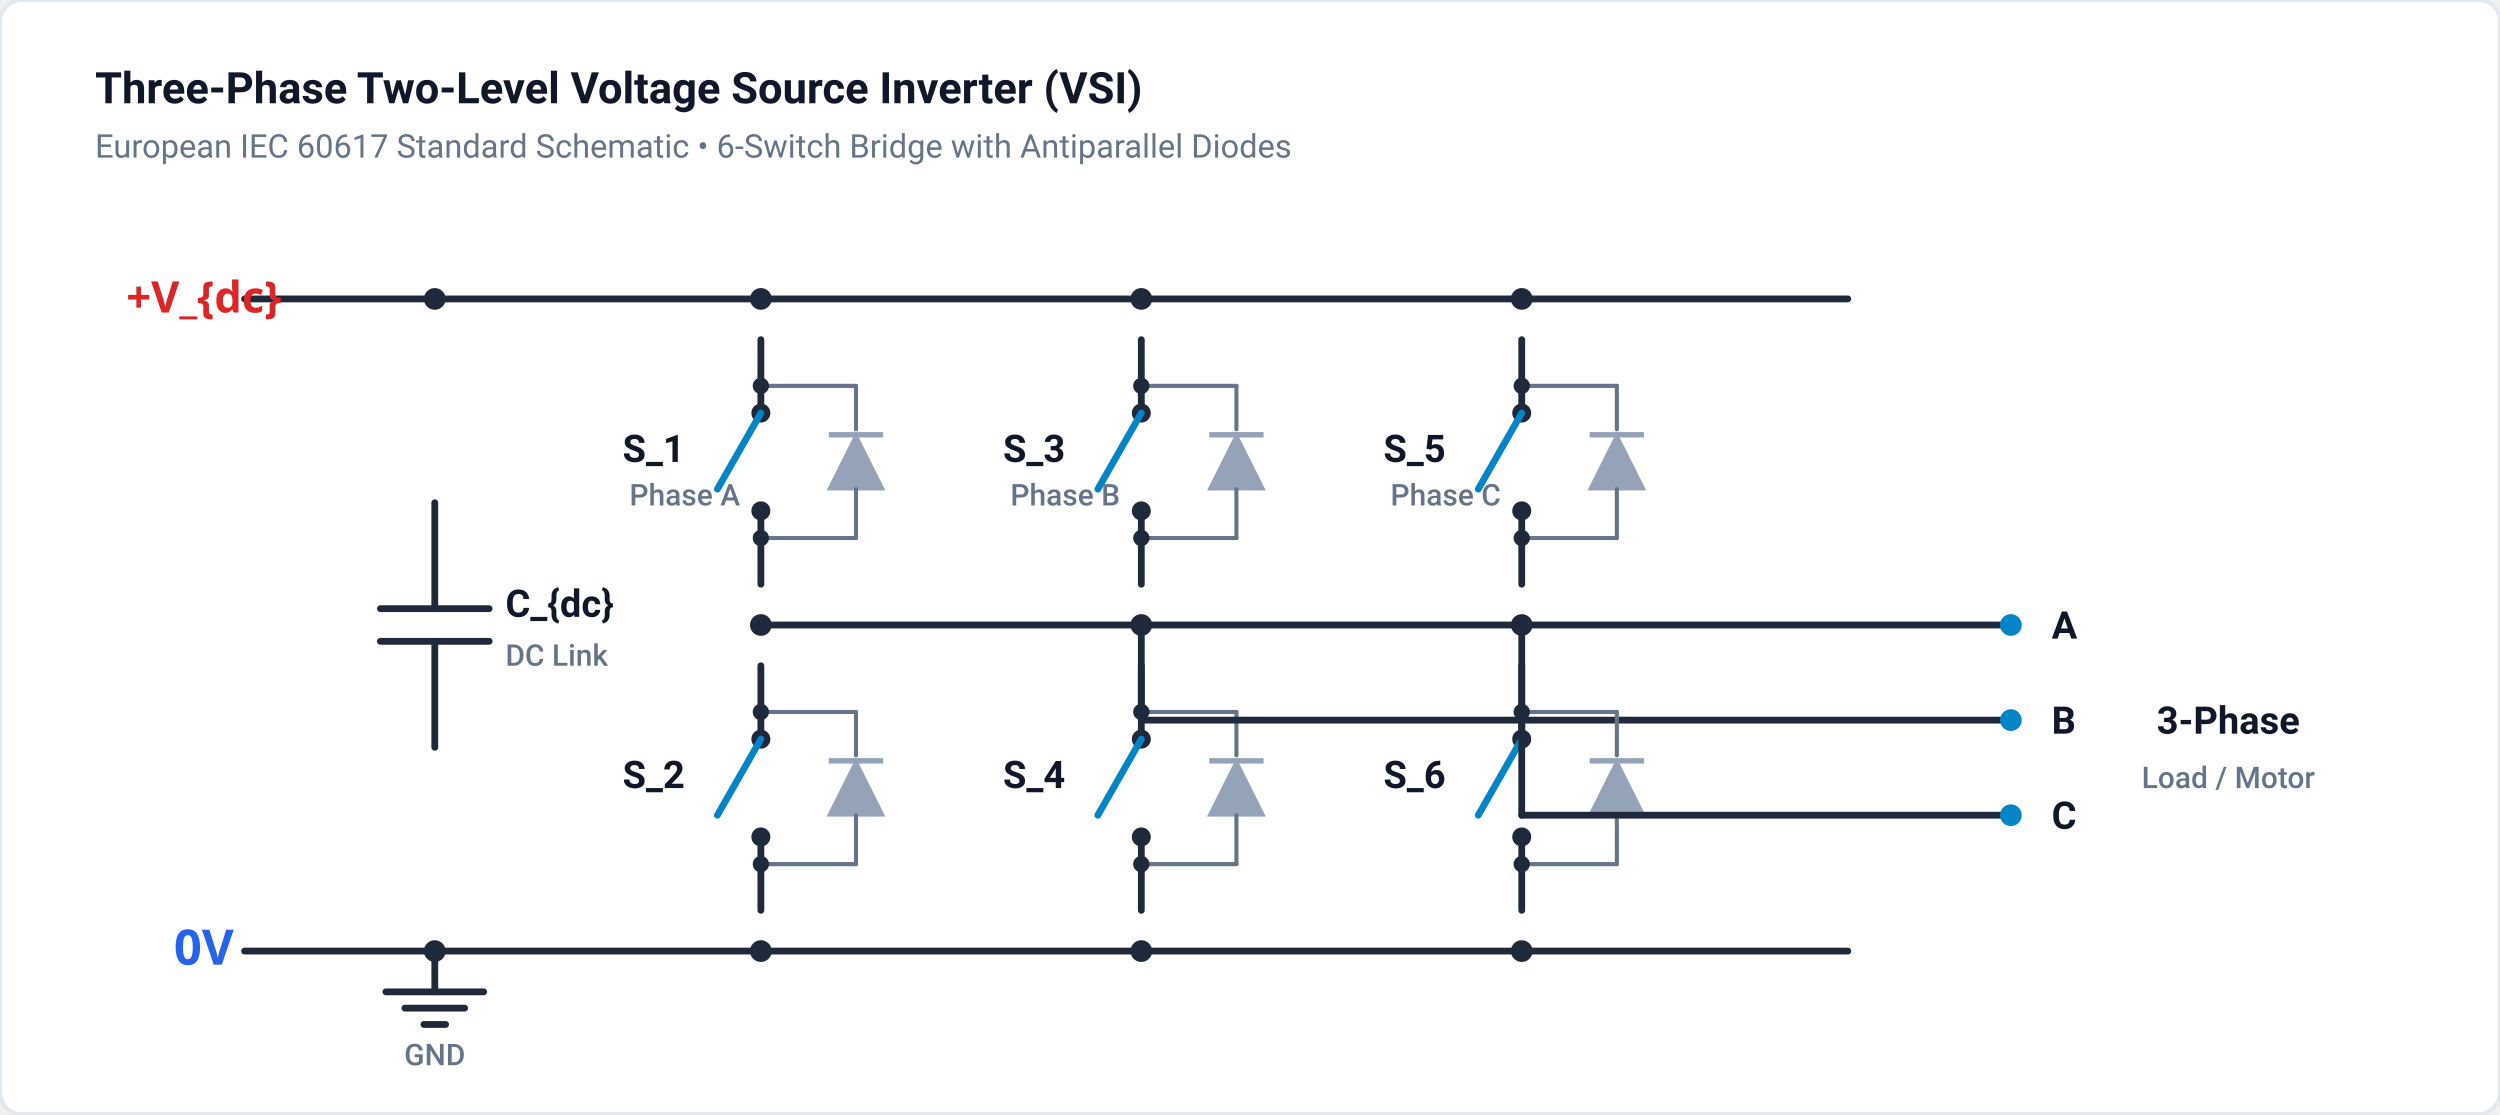
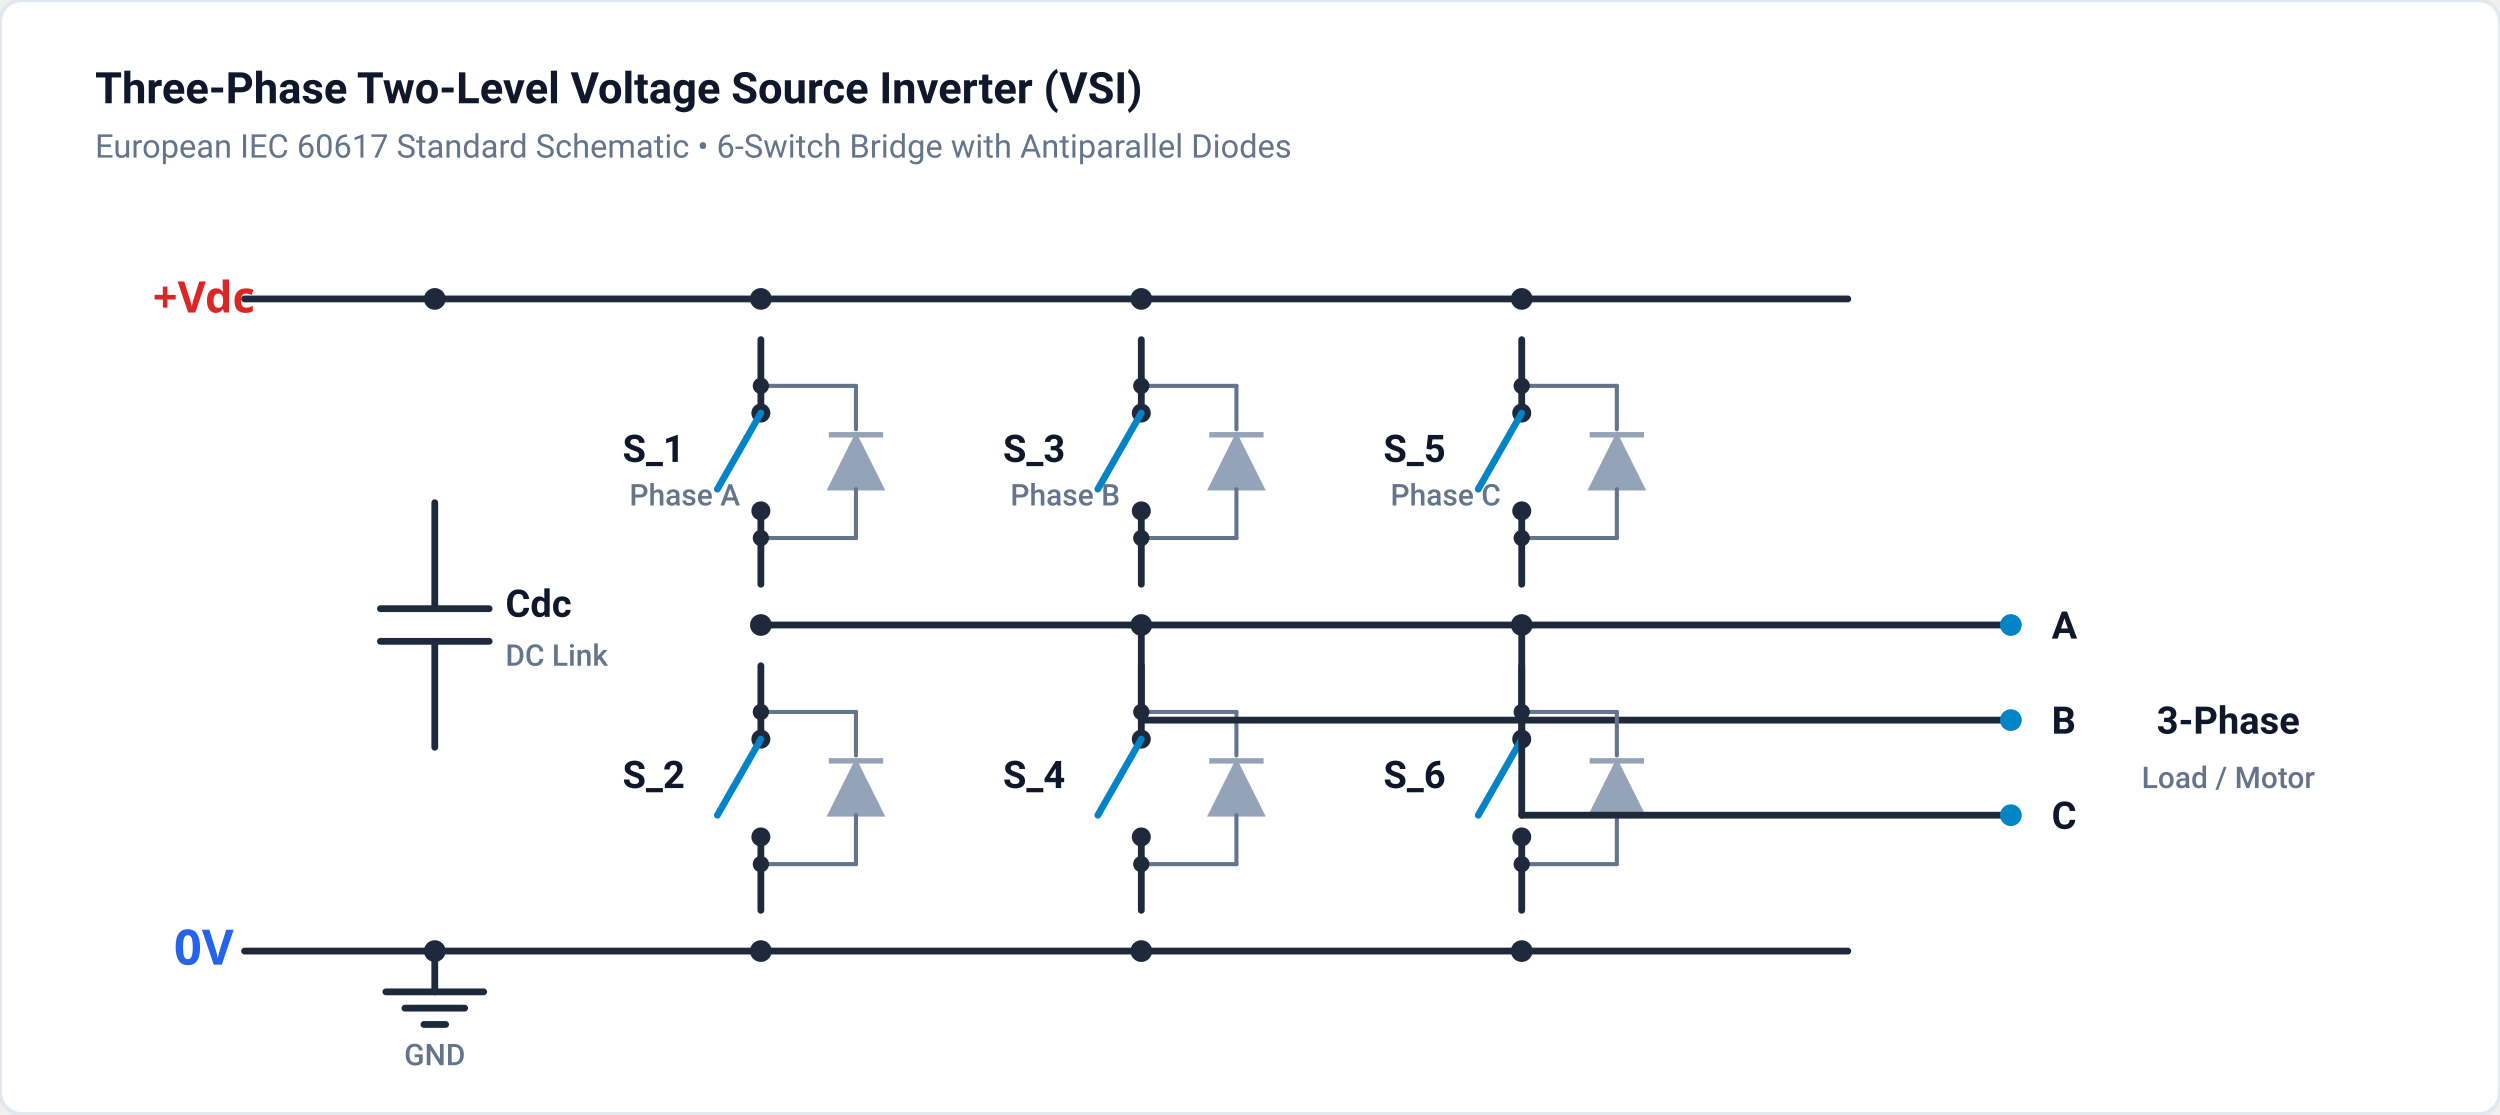
<svg xmlns="http://www.w3.org/2000/svg" viewBox="0 0 920 410" width="100%" height="100%">
  <defs>
    <style>
      .wire { stroke: #1e293b; stroke-width: 2.5; stroke-linecap: round; stroke-linejoin: round; fill: none; }
      .wire-thin { stroke: #64748b; stroke-width: 1.5; stroke-linecap: round; stroke-linejoin: round; fill: none; }
      .wire-dashed { stroke: #0284c7; stroke-width: 2; stroke-dasharray: 5,4; fill: none; }
      .wire-gnd { stroke: #1e293b; stroke-width: 2.5; stroke-linecap: round; }
      .junction { fill: #1e293b; }
      .label { font-family: -apple-system, BlinkMacSystemFont, "Segoe UI", Roboto, "Helvetica Neue", Arial, sans-serif; font-size: 14px; fill: #0f172a; font-weight: 600; text-anchor: middle; }
      .label-start { font-family: -apple-system, BlinkMacSystemFont, "Segoe UI", Roboto, "Helvetica Neue", Arial, sans-serif; font-size: 14px; fill: #0f172a; font-weight: 600; text-anchor: start; }
      .label-end { font-family: -apple-system, BlinkMacSystemFont, "Segoe UI", Roboto, "Helvetica Neue", Arial, sans-serif; font-size: 14px; fill: #0f172a; font-weight: 600; text-anchor: end; }
      .sublabel { font-family: -apple-system, BlinkMacSystemFont, "Segoe UI", Roboto, "Helvetica Neue", Arial, sans-serif; font-size: 11px; fill: #64748b; font-weight: 500; text-anchor: middle; }
      .sublabel-start { font-family: -apple-system, BlinkMacSystemFont, "Segoe UI", Roboto, "Helvetica Neue", Arial, sans-serif; font-size: 11px; fill: #64748b; font-weight: 500; text-anchor: start; }
      .title { font-family: -apple-system, BlinkMacSystemFont, "Segoe UI", Roboto, "Helvetica Neue", Arial, sans-serif; font-size: 16px; fill: #0f172a; font-weight: 700; }
      .subtitle { font-family: -apple-system, BlinkMacSystemFont, "Segoe UI", Roboto, "Helvetica Neue", Arial, sans-serif; font-size: 12px; fill: #64748b; font-weight: 400; }
      .comp-body { fill: #ffffff; stroke: #1e293b; stroke-width: 2.2; }
      .comp-diode { fill: #0284c7; stroke: #0284c7; stroke-width: 2; }
      .comp-sw { stroke: #0284c7; stroke-width: 2.5; stroke-linecap: round; fill: none; }
      .arrow { fill: #0284c7; stroke: none; }
      .measure-arrow { stroke: #0284c7; stroke-width: 1.75; fill: none; }
      .tag-pos { fill: #dc2626; font-family: sans-serif; font-size: 16px; font-weight: bold; text-anchor: middle; }
      .tag-neg { fill: #2563eb; font-family: sans-serif; font-size: 18px; font-weight: bold; text-anchor: middle; }
      .card { fill: #ffffff; stroke: #e2e8f0; stroke-width: 1.5; rx: 8px; }
      .block { fill: #f8fafc; stroke: #cbd5e1; stroke-width: 1.5; rx: 6px; }
      .block-accent { fill: #f0f9ff; stroke: #0284c7; stroke-width: 1.5; rx: 6px; }
    </style>
    <marker id="arr-blue" viewBox="0 0 10 10" refX="7" refY="5" markerWidth="6" markerHeight="6" orient="auto-start-reverse">
      <path d="M 0 1.5 L 8 5 L 0 8.5 z" fill="#0284c7" />
    </marker>
    <marker id="arr-green" viewBox="0 0 10 10" refX="7" refY="5" markerWidth="6" markerHeight="6" orient="auto-start-reverse">
      <path d="M 0 1.5 L 8 5 L 0 8.5 z" fill="#16a34a" />
    </marker>
  </defs>
  <rect width="100%" height="100%" class="card" />
  <text x="35" y="38" class="title">Three-Phase Two-Level Voltage Source Inverter (VSI)</text>
  <text x="35" y="58" class="subtitle">European IEC 60617 Standard Schematic • 6-Switch Bridge with Antiparallel Diodes</text>
  <line x1="90" y1="110" x2="680" y2="110" class="wire" stroke="#dc2626" />
-   <text x="75" y="115" class="tag-pos">+V_{dc}</text>
+   <text x="75" y="115" class="tag-pos">+Vdc</text>
  <line x1="90" y1="350" x2="680" y2="350" class="wire" stroke="#1e293b" />
  <text x="75" y="355" class="tag-neg">0V</text>
  <line x1="160" y1="185" x2="160" y2="224" class="wire" />
  <line x1="140" y1="224" x2="180" y2="224" class="wire" stroke-width="3" />
  <line x1="140" y1="236" x2="180" y2="236" class="wire" stroke-width="3" />
  <line x1="160" y1="236" x2="160" y2="275" class="wire" />
-   <text x="186" y="227" class="label-start">C_{dc}</text>
+   <text x="186" y="227" class="label-start">Cdc</text>
  <text x="186" y="245" class="sublabel-start">DC Link</text>
  <circle cx="160" cy="110" r="4" class="junction" />
  <circle cx="160" cy="350" r="4" class="junction" />
  <line x1="280" y1="125" x2="280" y2="152" class="wire" />
  <circle cx="280" cy="152" r="3.5" class="junction" />
  <line x1="280" y1="152" x2="264" y2="180" class="comp-sw" />
  <circle cx="280" cy="188" r="3.5" class="junction" />
  <line x1="280" y1="188" x2="280" y2="215" class="wire" />
  <text x="252" y="170" class="label-end">S_1</text>
  <text x="252" y="186" class="sublabel" text-anchor="end">Phase A</text>
  <line x1="280" y1="142" x2="315" y2="142" class="wire-thin" />
  <line x1="315" y1="142" x2="315" y2="158" class="wire-thin" />
  <polygon points="305,180 315,160 325,180" fill="#94a3b8" stroke="#94a3b8" />
  <line x1="305" y1="160" x2="325" y2="160" stroke="#94a3b8" stroke-width="2" />
  <line x1="315" y1="180" x2="315" y2="198" class="wire-thin" />
  <line x1="315" y1="198" x2="280" y2="198" class="wire-thin" />
  <circle cx="280" cy="142" r="3" class="junction" />
  <circle cx="280" cy="198" r="3" class="junction" />
  <line x1="280" y1="245" x2="280" y2="272" class="wire" />
  <circle cx="280" cy="272" r="3.5" class="junction" />
  <line x1="280" y1="272" x2="264" y2="300" class="comp-sw" />
  <circle cx="280" cy="308" r="3.5" class="junction" />
  <line x1="280" y1="308" x2="280" y2="335" class="wire" />
  <text x="252" y="290" class="label-end">S_2</text>
  <text x="252" y="306" class="sublabel" text-anchor="end" />
  <line x1="280" y1="262" x2="315" y2="262" class="wire-thin" />
  <line x1="315" y1="262" x2="315" y2="278" class="wire-thin" />
  <polygon points="305,300 315,280 325,300" fill="#94a3b8" stroke="#94a3b8" />
  <line x1="305" y1="280" x2="325" y2="280" stroke="#94a3b8" stroke-width="2" />
  <line x1="315" y1="300" x2="315" y2="318" class="wire-thin" />
  <line x1="315" y1="318" x2="280" y2="318" class="wire-thin" />
  <circle cx="280" cy="262" r="3" class="junction" />
  <circle cx="280" cy="318" r="3" class="junction" />
  <circle cx="280" cy="110" r="4" class="junction" />
  <circle cx="280" cy="350" r="4" class="junction" />
  <circle cx="280" cy="230" r="4" class="junction" />
  <line x1="280" y1="230" x2="740" y2="230" class="wire" />
  <circle cx="740" cy="230" r="4" fill="#0284c7" />
  <text x="755" y="235" class="label-start" fill="#0284c7">A</text>
  <line x1="420" y1="125" x2="420" y2="152" class="wire" />
  <circle cx="420" cy="152" r="3.5" class="junction" />
  <line x1="420" y1="152" x2="404" y2="180" class="comp-sw" />
  <circle cx="420" cy="188" r="3.5" class="junction" />
  <line x1="420" y1="188" x2="420" y2="215" class="wire" />
  <text x="392" y="170" class="label-end">S_3</text>
  <text x="392" y="186" class="sublabel" text-anchor="end">Phase B</text>
  <line x1="420" y1="142" x2="455" y2="142" class="wire-thin" />
  <line x1="455" y1="142" x2="455" y2="158" class="wire-thin" />
  <polygon points="445,180 455,160 465,180" fill="#94a3b8" stroke="#94a3b8" />
  <line x1="445" y1="160" x2="465" y2="160" stroke="#94a3b8" stroke-width="2" />
  <line x1="455" y1="180" x2="455" y2="198" class="wire-thin" />
  <line x1="455" y1="198" x2="420" y2="198" class="wire-thin" />
  <circle cx="420" cy="142" r="3" class="junction" />
  <circle cx="420" cy="198" r="3" class="junction" />
  <line x1="420" y1="245" x2="420" y2="272" class="wire" />
  <circle cx="420" cy="272" r="3.5" class="junction" />
  <line x1="420" y1="272" x2="404" y2="300" class="comp-sw" />
  <circle cx="420" cy="308" r="3.5" class="junction" />
  <line x1="420" y1="308" x2="420" y2="335" class="wire" />
  <text x="392" y="290" class="label-end">S_4</text>
  <text x="392" y="306" class="sublabel" text-anchor="end" />
  <line x1="420" y1="262" x2="455" y2="262" class="wire-thin" />
  <line x1="455" y1="262" x2="455" y2="278" class="wire-thin" />
  <polygon points="445,300 455,280 465,300" fill="#94a3b8" stroke="#94a3b8" />
  <line x1="445" y1="280" x2="465" y2="280" stroke="#94a3b8" stroke-width="2" />
  <line x1="455" y1="300" x2="455" y2="318" class="wire-thin" />
  <line x1="455" y1="318" x2="420" y2="318" class="wire-thin" />
  <circle cx="420" cy="262" r="3" class="junction" />
  <circle cx="420" cy="318" r="3" class="junction" />
  <circle cx="420" cy="110" r="4" class="junction" />
  <circle cx="420" cy="350" r="4" class="junction" />
  <circle cx="420" cy="230" r="4" class="junction" />
  <line x1="420" y1="230" x2="420" y2="265" class="wire" />
  <line x1="420" y1="265" x2="740" y2="265" class="wire" />
  <circle cx="740" cy="265" r="4" fill="#0284c7" />
  <text x="755" y="270" class="label-start" fill="#0284c7">B</text>
  <line x1="560" y1="125" x2="560" y2="152" class="wire" />
  <circle cx="560" cy="152" r="3.5" class="junction" />
  <line x1="560" y1="152" x2="544" y2="180" class="comp-sw" />
  <circle cx="560" cy="188" r="3.5" class="junction" />
  <line x1="560" y1="188" x2="560" y2="215" class="wire" />
  <text x="532" y="170" class="label-end">S_5</text>
  <text x="532" y="186" class="sublabel" text-anchor="end">Phase C</text>
  <line x1="560" y1="142" x2="595" y2="142" class="wire-thin" />
  <line x1="595" y1="142" x2="595" y2="158" class="wire-thin" />
  <polygon points="585,180 595,160 605,180" fill="#94a3b8" stroke="#94a3b8" />
  <line x1="585" y1="160" x2="605" y2="160" stroke="#94a3b8" stroke-width="2" />
  <line x1="595" y1="180" x2="595" y2="198" class="wire-thin" />
  <line x1="595" y1="198" x2="560" y2="198" class="wire-thin" />
  <circle cx="560" cy="142" r="3" class="junction" />
  <circle cx="560" cy="198" r="3" class="junction" />
  <line x1="560" y1="245" x2="560" y2="272" class="wire" />
  <circle cx="560" cy="272" r="3.5" class="junction" />
  <line x1="560" y1="272" x2="544" y2="300" class="comp-sw" />
  <circle cx="560" cy="308" r="3.5" class="junction" />
  <line x1="560" y1="308" x2="560" y2="335" class="wire" />
  <text x="532" y="290" class="label-end">S_6</text>
  <text x="532" y="306" class="sublabel" text-anchor="end" />
  <line x1="560" y1="262" x2="595" y2="262" class="wire-thin" />
  <line x1="595" y1="262" x2="595" y2="278" class="wire-thin" />
  <polygon points="585,300 595,280 605,300" fill="#94a3b8" stroke="#94a3b8" />
  <line x1="585" y1="280" x2="605" y2="280" stroke="#94a3b8" stroke-width="2" />
  <line x1="595" y1="300" x2="595" y2="318" class="wire-thin" />
  <line x1="595" y1="318" x2="560" y2="318" class="wire-thin" />
  <circle cx="560" cy="262" r="3" class="junction" />
  <circle cx="560" cy="318" r="3" class="junction" />
  <circle cx="560" cy="110" r="4" class="junction" />
  <circle cx="560" cy="350" r="4" class="junction" />
  <circle cx="560" cy="230" r="4" class="junction" />
  <line x1="560" y1="230" x2="560" y2="300" class="wire" />
  <line x1="560" y1="300" x2="740" y2="300" class="wire" />
  <circle cx="740" cy="300" r="4" fill="#0284c7" />
  <text x="755" y="305" class="label-start" fill="#0284c7">C</text>
  <text x="820" y="270" class="label" fill="#0284c7">3-Phase</text>
  <text x="820" y="290" class="sublabel">Load / Motor</text>
  <line x1="160" y1="350" x2="160" y2="365" class="wire" />
  <line x1="142" y1="365" x2="178" y2="365" class="wire-gnd" />
  <line x1="149" y1="371" x2="171" y2="371" class="wire-gnd" />
  <line x1="156" y1="377" x2="164" y2="377" class="wire-gnd" />
  <text x="160" y="392" class="sublabel">GND</text>
</svg>
